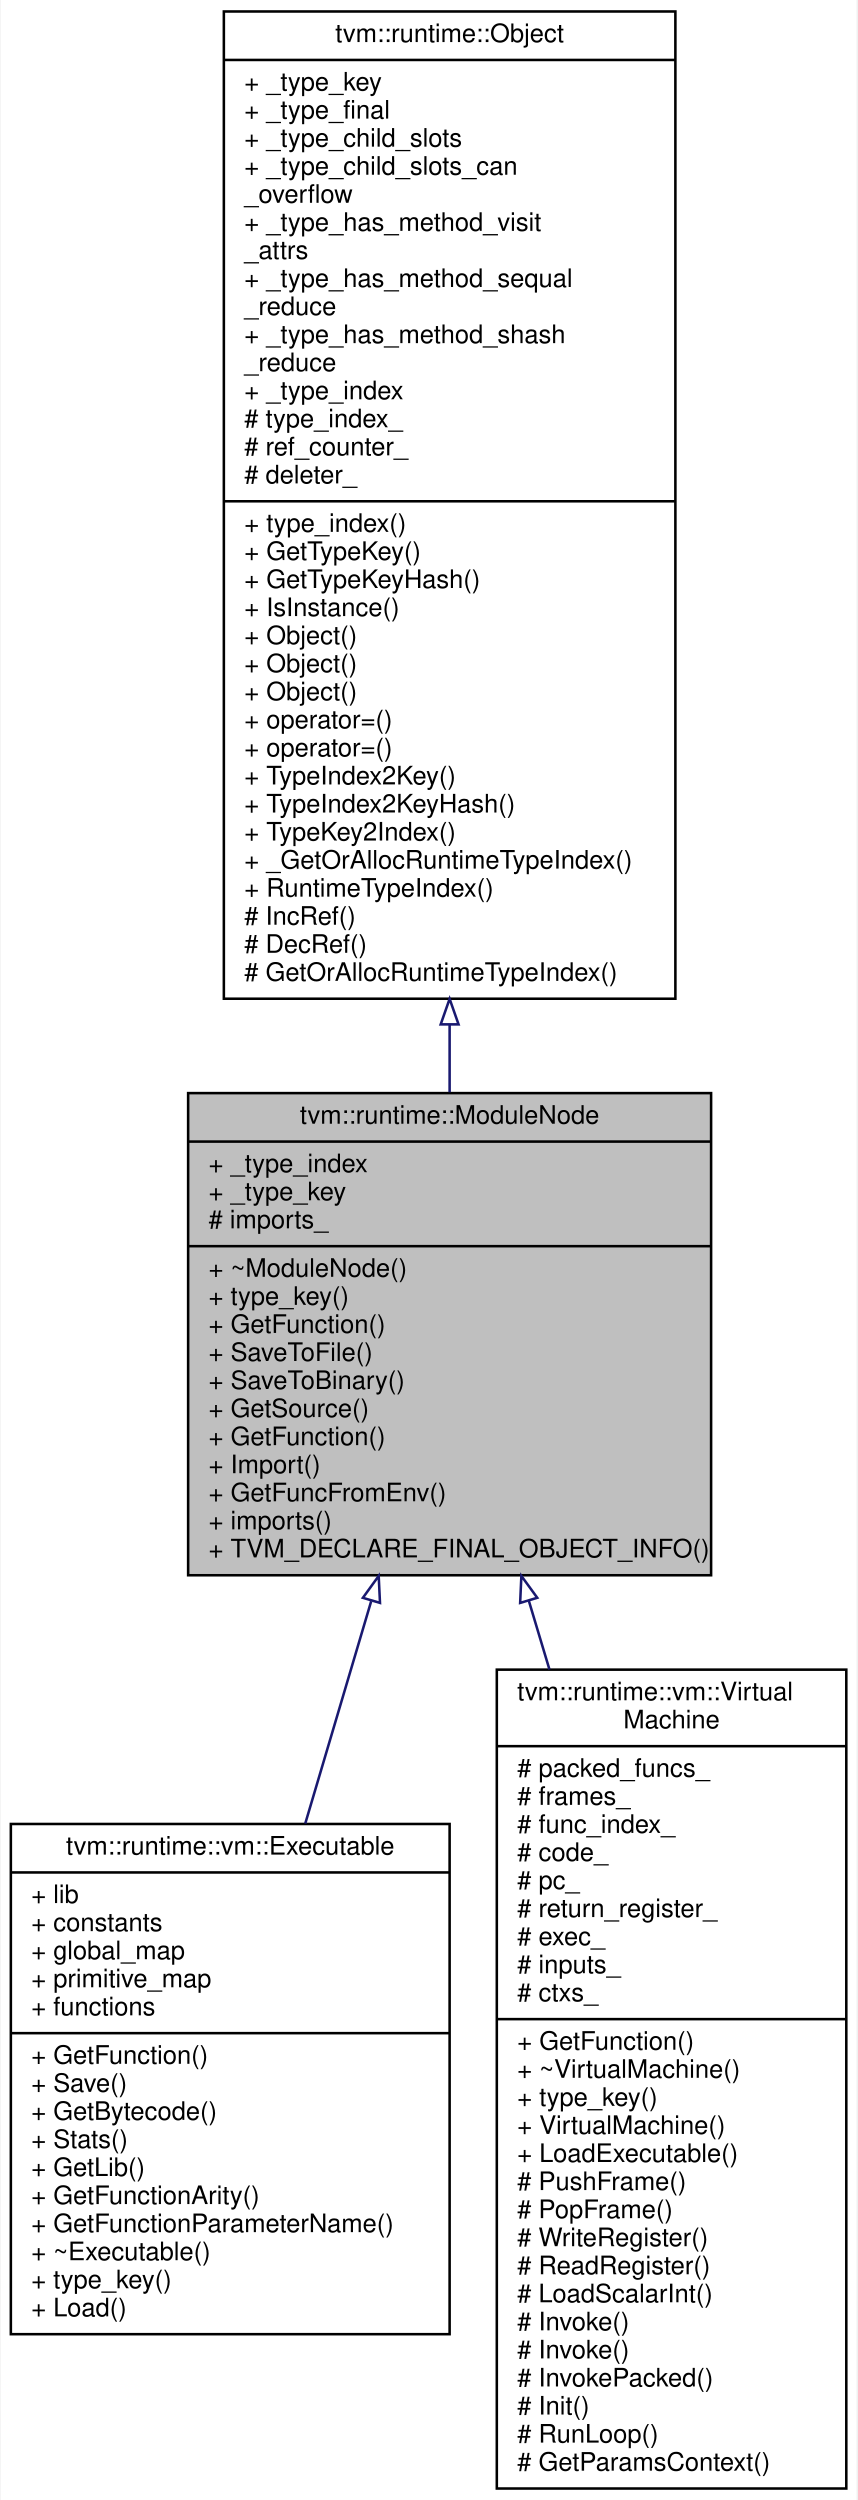
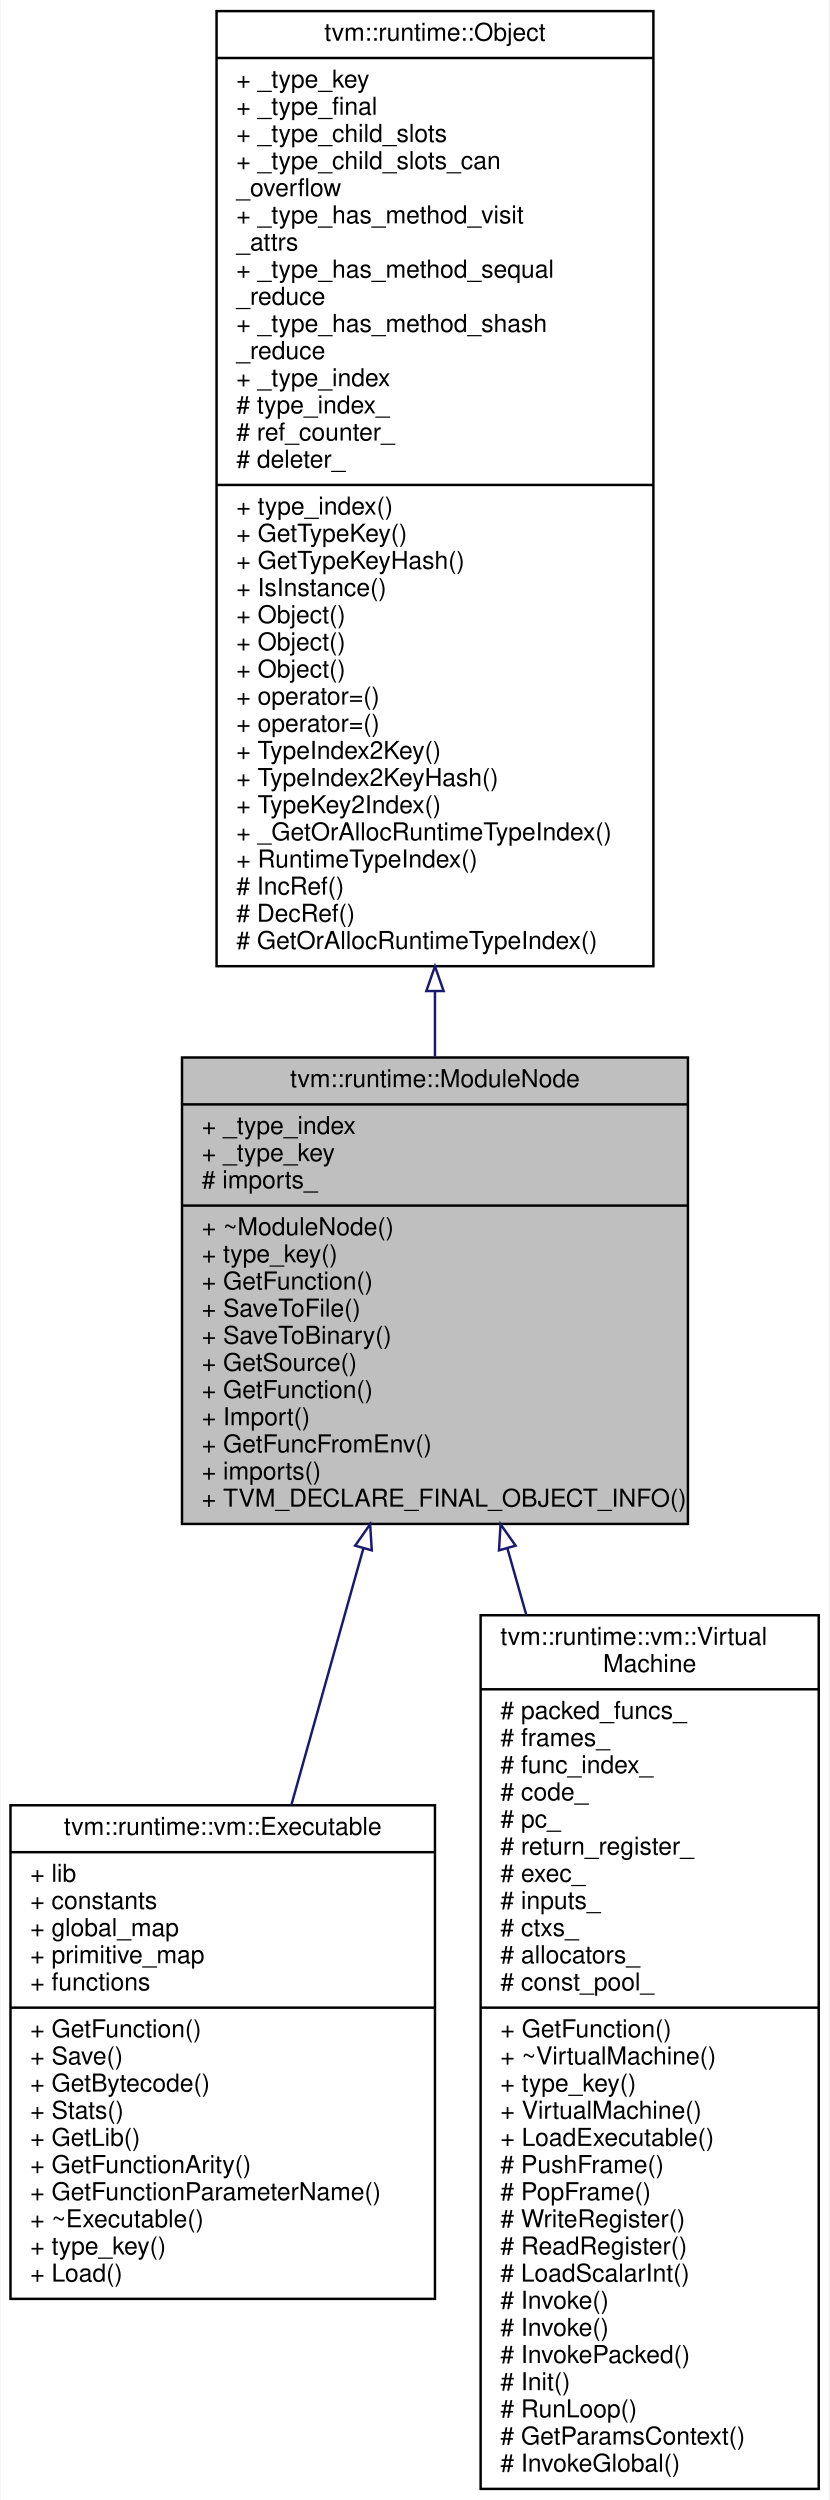
- <svg xmlns="http://www.w3.org/2000/svg" xmlns:xlink="http://www.w3.org/1999/xlink" width="336pt" height="980pt" viewBox="0.00 0.00 335.50 980.00">
-   <g id="graph0" class="graph" transform="scale(1 1) rotate(0) translate(4 976)">
-     <polygon fill="white" stroke="none" points="-4,4 -4,-976 331.5,-976 331.5,4 -4,4" />
+ <svg xmlns="http://www.w3.org/2000/svg" xmlns:xlink="http://www.w3.org/1999/xlink" width="336pt" height="1013pt" viewBox="0.00 0.00 335.50 1013.00">
+   <g id="graph0" class="graph" transform="scale(1 1) rotate(0) translate(4 1009)">
+     <polygon fill="white" stroke="none" points="-4,4 -4,-1009 331.5,-1009 331.5,4 -4,4" />
    <g id="node1" class="node">
-       <polygon fill="#bfbfbf" stroke="black" points="69.5,-358.5 69.5,-547.5 274.5,-547.5 274.5,-358.5 69.5,-358.5" />
-       <text text-anchor="middle" x="172" y="-535.5" font-family="Helvetica,sans-Serif" font-size="10.00">tvm::runtime::ModuleNode</text>
-       <polyline fill="none" stroke="black" points="69.5,-528.5 274.5,-528.5 " />
-       <text text-anchor="start" x="77.5" y="-516.5" font-family="Helvetica,sans-Serif" font-size="10.00">+ _type_index</text>
-       <text text-anchor="start" x="77.5" y="-505.5" font-family="Helvetica,sans-Serif" font-size="10.00">+ _type_key</text>
-       <text text-anchor="start" x="77.5" y="-494.5" font-family="Helvetica,sans-Serif" font-size="10.00"># imports_</text>
-       <polyline fill="none" stroke="black" points="69.5,-487.5 274.5,-487.5 " />
-       <text text-anchor="start" x="77.5" y="-475.5" font-family="Helvetica,sans-Serif" font-size="10.00">+ ~ModuleNode()</text>
-       <text text-anchor="start" x="77.5" y="-464.5" font-family="Helvetica,sans-Serif" font-size="10.00">+ type_key()</text>
-       <text text-anchor="start" x="77.5" y="-453.5" font-family="Helvetica,sans-Serif" font-size="10.00">+ GetFunction()</text>
-       <text text-anchor="start" x="77.5" y="-442.5" font-family="Helvetica,sans-Serif" font-size="10.00">+ SaveToFile()</text>
-       <text text-anchor="start" x="77.5" y="-431.5" font-family="Helvetica,sans-Serif" font-size="10.00">+ SaveToBinary()</text>
-       <text text-anchor="start" x="77.5" y="-420.5" font-family="Helvetica,sans-Serif" font-size="10.00">+ GetSource()</text>
-       <text text-anchor="start" x="77.5" y="-409.5" font-family="Helvetica,sans-Serif" font-size="10.00">+ GetFunction()</text>
-       <text text-anchor="start" x="77.5" y="-398.5" font-family="Helvetica,sans-Serif" font-size="10.00">+ Import()</text>
-       <text text-anchor="start" x="77.5" y="-387.5" font-family="Helvetica,sans-Serif" font-size="10.00">+ GetFuncFromEnv()</text>
-       <text text-anchor="start" x="77.5" y="-376.5" font-family="Helvetica,sans-Serif" font-size="10.00">+ imports()</text>
-       <text text-anchor="start" x="77.5" y="-365.5" font-family="Helvetica,sans-Serif" font-size="10.00">+ TVM_DECLARE_FINAL_OBJECT_INFO()</text>
+       <polygon fill="#bfbfbf" stroke="black" points="69.5,-391.5 69.5,-580.5 274.5,-580.5 274.5,-391.5 69.5,-391.5" />
+       <text text-anchor="middle" x="172" y="-568.5" font-family="Helvetica,sans-Serif" font-size="10.00">tvm::runtime::ModuleNode</text>
+       <polyline fill="none" stroke="black" points="69.5,-561.5 274.5,-561.5 " />
+       <text text-anchor="start" x="77.5" y="-549.5" font-family="Helvetica,sans-Serif" font-size="10.00">+ _type_index</text>
+       <text text-anchor="start" x="77.5" y="-538.5" font-family="Helvetica,sans-Serif" font-size="10.00">+ _type_key</text>
+       <text text-anchor="start" x="77.5" y="-527.5" font-family="Helvetica,sans-Serif" font-size="10.00"># imports_</text>
+       <polyline fill="none" stroke="black" points="69.5,-520.5 274.5,-520.5 " />
+       <text text-anchor="start" x="77.5" y="-508.5" font-family="Helvetica,sans-Serif" font-size="10.00">+ ~ModuleNode()</text>
+       <text text-anchor="start" x="77.5" y="-497.5" font-family="Helvetica,sans-Serif" font-size="10.00">+ type_key()</text>
+       <text text-anchor="start" x="77.5" y="-486.5" font-family="Helvetica,sans-Serif" font-size="10.00">+ GetFunction()</text>
+       <text text-anchor="start" x="77.5" y="-475.5" font-family="Helvetica,sans-Serif" font-size="10.00">+ SaveToFile()</text>
+       <text text-anchor="start" x="77.5" y="-464.5" font-family="Helvetica,sans-Serif" font-size="10.00">+ SaveToBinary()</text>
+       <text text-anchor="start" x="77.5" y="-453.5" font-family="Helvetica,sans-Serif" font-size="10.00">+ GetSource()</text>
+       <text text-anchor="start" x="77.5" y="-442.5" font-family="Helvetica,sans-Serif" font-size="10.00">+ GetFunction()</text>
+       <text text-anchor="start" x="77.5" y="-431.5" font-family="Helvetica,sans-Serif" font-size="10.00">+ Import()</text>
+       <text text-anchor="start" x="77.5" y="-420.5" font-family="Helvetica,sans-Serif" font-size="10.00">+ GetFuncFromEnv()</text>
+       <text text-anchor="start" x="77.5" y="-409.5" font-family="Helvetica,sans-Serif" font-size="10.00">+ imports()</text>
+       <text text-anchor="start" x="77.5" y="-398.5" font-family="Helvetica,sans-Serif" font-size="10.00">+ TVM_DECLARE_FINAL_OBJECT_INFO()</text>
    </g>
    <g id="node3" class="node">
      <g id="a_node3">
        <a xlink:href="classtvm_1_1runtime_1_1vm_1_1Executable.html" target="_top" xlink:title="The executable emitted by the VM compiler. ">
-           <polygon fill="white" stroke="black" points="0,-61 0,-261 172,-261 172,-61 0,-61" />
-           <text text-anchor="middle" x="86" y="-249" font-family="Helvetica,sans-Serif" font-size="10.00">tvm::runtime::vm::Executable</text>
-           <polyline fill="none" stroke="black" points="0,-242 172,-242 " />
-           <text text-anchor="start" x="8" y="-230" font-family="Helvetica,sans-Serif" font-size="10.00">+ lib</text>
-           <text text-anchor="start" x="8" y="-219" font-family="Helvetica,sans-Serif" font-size="10.00">+ constants</text>
-           <text text-anchor="start" x="8" y="-208" font-family="Helvetica,sans-Serif" font-size="10.00">+ global_map</text>
-           <text text-anchor="start" x="8" y="-197" font-family="Helvetica,sans-Serif" font-size="10.00">+ primitive_map</text>
-           <text text-anchor="start" x="8" y="-186" font-family="Helvetica,sans-Serif" font-size="10.00">+ functions</text>
-           <polyline fill="none" stroke="black" points="0,-179 172,-179 " />
-           <text text-anchor="start" x="8" y="-167" font-family="Helvetica,sans-Serif" font-size="10.00">+ GetFunction()</text>
-           <text text-anchor="start" x="8" y="-156" font-family="Helvetica,sans-Serif" font-size="10.00">+ Save()</text>
-           <text text-anchor="start" x="8" y="-145" font-family="Helvetica,sans-Serif" font-size="10.00">+ GetBytecode()</text>
-           <text text-anchor="start" x="8" y="-134" font-family="Helvetica,sans-Serif" font-size="10.00">+ Stats()</text>
-           <text text-anchor="start" x="8" y="-123" font-family="Helvetica,sans-Serif" font-size="10.00">+ GetLib()</text>
-           <text text-anchor="start" x="8" y="-112" font-family="Helvetica,sans-Serif" font-size="10.00">+ GetFunctionArity()</text>
-           <text text-anchor="start" x="8" y="-101" font-family="Helvetica,sans-Serif" font-size="10.00">+ GetFunctionParameterName()</text>
-           <text text-anchor="start" x="8" y="-90" font-family="Helvetica,sans-Serif" font-size="10.00">+ ~Executable()</text>
-           <text text-anchor="start" x="8" y="-79" font-family="Helvetica,sans-Serif" font-size="10.00">+ type_key()</text>
-           <text text-anchor="start" x="8" y="-68" font-family="Helvetica,sans-Serif" font-size="10.00">+ Load()</text>
+           <polygon fill="white" stroke="black" points="0,-77.5 0,-277.5 172,-277.5 172,-77.5 0,-77.5" />
+           <text text-anchor="middle" x="86" y="-265.5" font-family="Helvetica,sans-Serif" font-size="10.00">tvm::runtime::vm::Executable</text>
+           <polyline fill="none" stroke="black" points="0,-258.5 172,-258.5 " />
+           <text text-anchor="start" x="8" y="-246.5" font-family="Helvetica,sans-Serif" font-size="10.00">+ lib</text>
+           <text text-anchor="start" x="8" y="-235.5" font-family="Helvetica,sans-Serif" font-size="10.00">+ constants</text>
+           <text text-anchor="start" x="8" y="-224.5" font-family="Helvetica,sans-Serif" font-size="10.00">+ global_map</text>
+           <text text-anchor="start" x="8" y="-213.5" font-family="Helvetica,sans-Serif" font-size="10.00">+ primitive_map</text>
+           <text text-anchor="start" x="8" y="-202.5" font-family="Helvetica,sans-Serif" font-size="10.00">+ functions</text>
+           <polyline fill="none" stroke="black" points="0,-195.5 172,-195.5 " />
+           <text text-anchor="start" x="8" y="-183.5" font-family="Helvetica,sans-Serif" font-size="10.00">+ GetFunction()</text>
+           <text text-anchor="start" x="8" y="-172.5" font-family="Helvetica,sans-Serif" font-size="10.00">+ Save()</text>
+           <text text-anchor="start" x="8" y="-161.5" font-family="Helvetica,sans-Serif" font-size="10.00">+ GetBytecode()</text>
+           <text text-anchor="start" x="8" y="-150.5" font-family="Helvetica,sans-Serif" font-size="10.00">+ Stats()</text>
+           <text text-anchor="start" x="8" y="-139.5" font-family="Helvetica,sans-Serif" font-size="10.00">+ GetLib()</text>
+           <text text-anchor="start" x="8" y="-128.5" font-family="Helvetica,sans-Serif" font-size="10.00">+ GetFunctionArity()</text>
+           <text text-anchor="start" x="8" y="-117.5" font-family="Helvetica,sans-Serif" font-size="10.00">+ GetFunctionParameterName()</text>
+           <text text-anchor="start" x="8" y="-106.5" font-family="Helvetica,sans-Serif" font-size="10.00">+ ~Executable()</text>
+           <text text-anchor="start" x="8" y="-95.5" font-family="Helvetica,sans-Serif" font-size="10.00">+ type_key()</text>
+           <text text-anchor="start" x="8" y="-84.5" font-family="Helvetica,sans-Serif" font-size="10.00">+ Load()</text>
        </a>
      </g>
    </g>
    <g id="edge2" class="edge">
-       <path fill="none" stroke="midnightblue" d="M141.252,-348.316C132.84,-319.95 123.746,-289.283 115.411,-261.175" />
-       <polygon fill="none" stroke="midnightblue" points="137.998,-349.654 144.197,-358.246 144.709,-347.663 137.998,-349.654" />
+       <path fill="none" stroke="midnightblue" d="M142.974,-381.552C133.562,-348.007 123.147,-310.89 113.824,-277.665" />
+       <polygon fill="none" stroke="midnightblue" points="139.658,-382.692 145.73,-391.374 146.398,-380.801 139.658,-382.692" />
    </g>
    <g id="node4" class="node">
      <g id="a_node4">
        <a xlink:href="classtvm_1_1runtime_1_1vm_1_1VirtualMachine.html" target="_top" xlink:title="The virtual machine. ">
-           <polygon fill="white" stroke="black" points="190.5,-0.5 190.5,-321.5 327.5,-321.5 327.5,-0.5 190.5,-0.5" />
-           <text text-anchor="start" x="198.5" y="-309.5" font-family="Helvetica,sans-Serif" font-size="10.00">tvm::runtime::vm::Virtual</text>
-           <text text-anchor="middle" x="259" y="-298.5" font-family="Helvetica,sans-Serif" font-size="10.00">Machine</text>
-           <polyline fill="none" stroke="black" points="190.5,-291.5 327.5,-291.5 " />
-           <text text-anchor="start" x="198.5" y="-279.5" font-family="Helvetica,sans-Serif" font-size="10.00"># packed_funcs_</text>
-           <text text-anchor="start" x="198.5" y="-268.5" font-family="Helvetica,sans-Serif" font-size="10.00"># frames_</text>
-           <text text-anchor="start" x="198.5" y="-257.5" font-family="Helvetica,sans-Serif" font-size="10.00"># func_index_</text>
-           <text text-anchor="start" x="198.5" y="-246.5" font-family="Helvetica,sans-Serif" font-size="10.00"># code_</text>
-           <text text-anchor="start" x="198.5" y="-235.5" font-family="Helvetica,sans-Serif" font-size="10.00"># pc_</text>
-           <text text-anchor="start" x="198.5" y="-224.5" font-family="Helvetica,sans-Serif" font-size="10.00"># return_register_</text>
-           <text text-anchor="start" x="198.5" y="-213.5" font-family="Helvetica,sans-Serif" font-size="10.00"># exec_</text>
-           <text text-anchor="start" x="198.5" y="-202.5" font-family="Helvetica,sans-Serif" font-size="10.00"># inputs_</text>
-           <text text-anchor="start" x="198.5" y="-191.5" font-family="Helvetica,sans-Serif" font-size="10.00"># ctxs_</text>
-           <polyline fill="none" stroke="black" points="190.5,-184.5 327.5,-184.5 " />
-           <text text-anchor="start" x="198.5" y="-172.5" font-family="Helvetica,sans-Serif" font-size="10.00">+ GetFunction()</text>
-           <text text-anchor="start" x="198.5" y="-161.5" font-family="Helvetica,sans-Serif" font-size="10.00">+ ~VirtualMachine()</text>
-           <text text-anchor="start" x="198.5" y="-150.5" font-family="Helvetica,sans-Serif" font-size="10.00">+ type_key()</text>
-           <text text-anchor="start" x="198.5" y="-139.5" font-family="Helvetica,sans-Serif" font-size="10.00">+ VirtualMachine()</text>
-           <text text-anchor="start" x="198.5" y="-128.5" font-family="Helvetica,sans-Serif" font-size="10.00">+ LoadExecutable()</text>
-           <text text-anchor="start" x="198.5" y="-117.5" font-family="Helvetica,sans-Serif" font-size="10.00"># PushFrame()</text>
-           <text text-anchor="start" x="198.5" y="-106.5" font-family="Helvetica,sans-Serif" font-size="10.00"># PopFrame()</text>
-           <text text-anchor="start" x="198.5" y="-95.5" font-family="Helvetica,sans-Serif" font-size="10.00"># WriteRegister()</text>
-           <text text-anchor="start" x="198.5" y="-84.5" font-family="Helvetica,sans-Serif" font-size="10.00"># ReadRegister()</text>
-           <text text-anchor="start" x="198.5" y="-73.5" font-family="Helvetica,sans-Serif" font-size="10.00"># LoadScalarInt()</text>
+           <polygon fill="white" stroke="black" points="190.5,-0.5 190.5,-354.5 327.5,-354.5 327.5,-0.5 190.5,-0.5" />
+           <text text-anchor="start" x="198.5" y="-342.5" font-family="Helvetica,sans-Serif" font-size="10.00">tvm::runtime::vm::Virtual</text>
+           <text text-anchor="middle" x="259" y="-331.5" font-family="Helvetica,sans-Serif" font-size="10.00">Machine</text>
+           <polyline fill="none" stroke="black" points="190.5,-324.5 327.5,-324.5 " />
+           <text text-anchor="start" x="198.5" y="-312.5" font-family="Helvetica,sans-Serif" font-size="10.00"># packed_funcs_</text>
+           <text text-anchor="start" x="198.5" y="-301.5" font-family="Helvetica,sans-Serif" font-size="10.00"># frames_</text>
+           <text text-anchor="start" x="198.5" y="-290.5" font-family="Helvetica,sans-Serif" font-size="10.00"># func_index_</text>
+           <text text-anchor="start" x="198.5" y="-279.5" font-family="Helvetica,sans-Serif" font-size="10.00"># code_</text>
+           <text text-anchor="start" x="198.5" y="-268.5" font-family="Helvetica,sans-Serif" font-size="10.00"># pc_</text>
+           <text text-anchor="start" x="198.5" y="-257.5" font-family="Helvetica,sans-Serif" font-size="10.00"># return_register_</text>
+           <text text-anchor="start" x="198.5" y="-246.5" font-family="Helvetica,sans-Serif" font-size="10.00"># exec_</text>
+           <text text-anchor="start" x="198.5" y="-235.5" font-family="Helvetica,sans-Serif" font-size="10.00"># inputs_</text>
+           <text text-anchor="start" x="198.5" y="-224.5" font-family="Helvetica,sans-Serif" font-size="10.00"># ctxs_</text>
+           <text text-anchor="start" x="198.5" y="-213.5" font-family="Helvetica,sans-Serif" font-size="10.00"># allocators_</text>
+           <text text-anchor="start" x="198.5" y="-202.5" font-family="Helvetica,sans-Serif" font-size="10.00"># const_pool_</text>
+           <polyline fill="none" stroke="black" points="190.5,-195.5 327.5,-195.5 " />
+           <text text-anchor="start" x="198.5" y="-183.5" font-family="Helvetica,sans-Serif" font-size="10.00">+ GetFunction()</text>
+           <text text-anchor="start" x="198.5" y="-172.5" font-family="Helvetica,sans-Serif" font-size="10.00">+ ~VirtualMachine()</text>
+           <text text-anchor="start" x="198.5" y="-161.5" font-family="Helvetica,sans-Serif" font-size="10.00">+ type_key()</text>
+           <text text-anchor="start" x="198.5" y="-150.5" font-family="Helvetica,sans-Serif" font-size="10.00">+ VirtualMachine()</text>
+           <text text-anchor="start" x="198.5" y="-139.5" font-family="Helvetica,sans-Serif" font-size="10.00">+ LoadExecutable()</text>
+           <text text-anchor="start" x="198.5" y="-128.5" font-family="Helvetica,sans-Serif" font-size="10.00"># PushFrame()</text>
+           <text text-anchor="start" x="198.5" y="-117.5" font-family="Helvetica,sans-Serif" font-size="10.00"># PopFrame()</text>
+           <text text-anchor="start" x="198.5" y="-106.5" font-family="Helvetica,sans-Serif" font-size="10.00"># WriteRegister()</text>
+           <text text-anchor="start" x="198.5" y="-95.5" font-family="Helvetica,sans-Serif" font-size="10.00"># ReadRegister()</text>
+           <text text-anchor="start" x="198.5" y="-84.5" font-family="Helvetica,sans-Serif" font-size="10.00"># LoadScalarInt()</text>
+           <text text-anchor="start" x="198.5" y="-73.5" font-family="Helvetica,sans-Serif" font-size="10.00"># Invoke()</text>
          <text text-anchor="start" x="198.5" y="-62.5" font-family="Helvetica,sans-Serif" font-size="10.00"># Invoke()</text>
-           <text text-anchor="start" x="198.5" y="-51.5" font-family="Helvetica,sans-Serif" font-size="10.00"># Invoke()</text>
-           <text text-anchor="start" x="198.5" y="-40.5" font-family="Helvetica,sans-Serif" font-size="10.00"># InvokePacked()</text>
-           <text text-anchor="start" x="198.5" y="-29.5" font-family="Helvetica,sans-Serif" font-size="10.00"># Init()</text>
-           <text text-anchor="start" x="198.5" y="-18.5" font-family="Helvetica,sans-Serif" font-size="10.00"># RunLoop()</text>
-           <text text-anchor="start" x="198.5" y="-7.5" font-family="Helvetica,sans-Serif" font-size="10.00"># GetParamsContext()</text>
+           <text text-anchor="start" x="198.5" y="-51.5" font-family="Helvetica,sans-Serif" font-size="10.00"># InvokePacked()</text>
+           <text text-anchor="start" x="198.5" y="-40.5" font-family="Helvetica,sans-Serif" font-size="10.00"># Init()</text>
+           <text text-anchor="start" x="198.5" y="-29.5" font-family="Helvetica,sans-Serif" font-size="10.00"># RunLoop()</text>
+           <text text-anchor="start" x="198.5" y="-18.5" font-family="Helvetica,sans-Serif" font-size="10.00"># GetParamsContext()</text>
+           <text text-anchor="start" x="198.5" y="-7.5" font-family="Helvetica,sans-Serif" font-size="10.00"># InvokeGlobal()</text>
        </a>
      </g>
    </g>
    <g id="edge3" class="edge">
-       <path fill="none" stroke="midnightblue" d="M203.071,-348.43C205.706,-339.646 208.408,-330.641 211.132,-321.559" />
-       <polygon fill="none" stroke="midnightblue" points="199.647,-347.662 200.126,-358.246 206.352,-349.673 199.647,-347.662" />
+       <path fill="none" stroke="midnightblue" d="M201.356,-381.581C203.846,-372.808 206.405,-363.791 208.996,-354.662" />
+       <polygon fill="none" stroke="midnightblue" points="197.939,-380.799 198.576,-391.374 204.673,-382.71 197.939,-380.799" />
    </g>
    <g id="node2" class="node">
      <g id="a_node2">
        <a xlink:href="classtvm_1_1runtime_1_1Object.html" target="_top" xlink:title="base class of all object containers. ">
-           <polygon fill="white" stroke="black" points="83.5,-584.5 83.5,-971.5 260.5,-971.5 260.5,-584.5 83.5,-584.5" />
-           <text text-anchor="middle" x="172" y="-959.5" font-family="Helvetica,sans-Serif" font-size="10.00">tvm::runtime::Object</text>
-           <polyline fill="none" stroke="black" points="83.5,-952.5 260.5,-952.5 " />
-           <text text-anchor="start" x="91.5" y="-940.5" font-family="Helvetica,sans-Serif" font-size="10.00">+ _type_key</text>
-           <text text-anchor="start" x="91.5" y="-929.5" font-family="Helvetica,sans-Serif" font-size="10.00">+ _type_final</text>
-           <text text-anchor="start" x="91.5" y="-918.5" font-family="Helvetica,sans-Serif" font-size="10.00">+ _type_child_slots</text>
-           <text text-anchor="start" x="91.5" y="-907.5" font-family="Helvetica,sans-Serif" font-size="10.00">+ _type_child_slots_can</text>
-           <text text-anchor="start" x="91.5" y="-896.5" font-family="Helvetica,sans-Serif" font-size="10.00">_overflow</text>
-           <text text-anchor="start" x="91.5" y="-885.5" font-family="Helvetica,sans-Serif" font-size="10.00">+ _type_has_method_visit</text>
-           <text text-anchor="start" x="91.5" y="-874.5" font-family="Helvetica,sans-Serif" font-size="10.00">_attrs</text>
-           <text text-anchor="start" x="91.5" y="-863.5" font-family="Helvetica,sans-Serif" font-size="10.00">+ _type_has_method_sequal</text>
-           <text text-anchor="start" x="91.5" y="-852.5" font-family="Helvetica,sans-Serif" font-size="10.00">_reduce</text>
-           <text text-anchor="start" x="91.5" y="-841.5" font-family="Helvetica,sans-Serif" font-size="10.00">+ _type_has_method_shash</text>
-           <text text-anchor="start" x="91.5" y="-830.5" font-family="Helvetica,sans-Serif" font-size="10.00">_reduce</text>
-           <text text-anchor="start" x="91.5" y="-819.5" font-family="Helvetica,sans-Serif" font-size="10.00">+ _type_index</text>
-           <text text-anchor="start" x="91.5" y="-808.5" font-family="Helvetica,sans-Serif" font-size="10.00"># type_index_</text>
-           <text text-anchor="start" x="91.5" y="-797.5" font-family="Helvetica,sans-Serif" font-size="10.00"># ref_counter_</text>
-           <text text-anchor="start" x="91.5" y="-786.5" font-family="Helvetica,sans-Serif" font-size="10.00"># deleter_</text>
-           <polyline fill="none" stroke="black" points="83.5,-779.5 260.5,-779.5 " />
-           <text text-anchor="start" x="91.5" y="-767.5" font-family="Helvetica,sans-Serif" font-size="10.00">+ type_index()</text>
-           <text text-anchor="start" x="91.5" y="-756.5" font-family="Helvetica,sans-Serif" font-size="10.00">+ GetTypeKey()</text>
-           <text text-anchor="start" x="91.5" y="-745.5" font-family="Helvetica,sans-Serif" font-size="10.00">+ GetTypeKeyHash()</text>
-           <text text-anchor="start" x="91.5" y="-734.5" font-family="Helvetica,sans-Serif" font-size="10.00">+ IsInstance()</text>
-           <text text-anchor="start" x="91.5" y="-723.5" font-family="Helvetica,sans-Serif" font-size="10.00">+ Object()</text>
-           <text text-anchor="start" x="91.5" y="-712.5" font-family="Helvetica,sans-Serif" font-size="10.00">+ Object()</text>
-           <text text-anchor="start" x="91.5" y="-701.5" font-family="Helvetica,sans-Serif" font-size="10.00">+ Object()</text>
-           <text text-anchor="start" x="91.5" y="-690.5" font-family="Helvetica,sans-Serif" font-size="10.00">+ operator=()</text>
-           <text text-anchor="start" x="91.5" y="-679.5" font-family="Helvetica,sans-Serif" font-size="10.00">+ operator=()</text>
-           <text text-anchor="start" x="91.5" y="-668.5" font-family="Helvetica,sans-Serif" font-size="10.00">+ TypeIndex2Key()</text>
-           <text text-anchor="start" x="91.5" y="-657.5" font-family="Helvetica,sans-Serif" font-size="10.00">+ TypeIndex2KeyHash()</text>
-           <text text-anchor="start" x="91.5" y="-646.5" font-family="Helvetica,sans-Serif" font-size="10.00">+ TypeKey2Index()</text>
-           <text text-anchor="start" x="91.5" y="-635.5" font-family="Helvetica,sans-Serif" font-size="10.00">+ _GetOrAllocRuntimeTypeIndex()</text>
-           <text text-anchor="start" x="91.5" y="-624.5" font-family="Helvetica,sans-Serif" font-size="10.00">+ RuntimeTypeIndex()</text>
-           <text text-anchor="start" x="91.5" y="-613.5" font-family="Helvetica,sans-Serif" font-size="10.00"># IncRef()</text>
-           <text text-anchor="start" x="91.5" y="-602.5" font-family="Helvetica,sans-Serif" font-size="10.00"># DecRef()</text>
-           <text text-anchor="start" x="91.5" y="-591.5" font-family="Helvetica,sans-Serif" font-size="10.00"># GetOrAllocRuntimeTypeIndex()</text>
+           <polygon fill="white" stroke="black" points="83.5,-617.5 83.5,-1004.5 260.5,-1004.5 260.5,-617.5 83.5,-617.5" />
+           <text text-anchor="middle" x="172" y="-992.5" font-family="Helvetica,sans-Serif" font-size="10.00">tvm::runtime::Object</text>
+           <polyline fill="none" stroke="black" points="83.5,-985.5 260.5,-985.5 " />
+           <text text-anchor="start" x="91.5" y="-973.5" font-family="Helvetica,sans-Serif" font-size="10.00">+ _type_key</text>
+           <text text-anchor="start" x="91.5" y="-962.5" font-family="Helvetica,sans-Serif" font-size="10.00">+ _type_final</text>
+           <text text-anchor="start" x="91.5" y="-951.5" font-family="Helvetica,sans-Serif" font-size="10.00">+ _type_child_slots</text>
+           <text text-anchor="start" x="91.5" y="-940.5" font-family="Helvetica,sans-Serif" font-size="10.00">+ _type_child_slots_can</text>
+           <text text-anchor="start" x="91.5" y="-929.5" font-family="Helvetica,sans-Serif" font-size="10.00">_overflow</text>
+           <text text-anchor="start" x="91.5" y="-918.5" font-family="Helvetica,sans-Serif" font-size="10.00">+ _type_has_method_visit</text>
+           <text text-anchor="start" x="91.5" y="-907.5" font-family="Helvetica,sans-Serif" font-size="10.00">_attrs</text>
+           <text text-anchor="start" x="91.5" y="-896.5" font-family="Helvetica,sans-Serif" font-size="10.00">+ _type_has_method_sequal</text>
+           <text text-anchor="start" x="91.5" y="-885.5" font-family="Helvetica,sans-Serif" font-size="10.00">_reduce</text>
+           <text text-anchor="start" x="91.5" y="-874.5" font-family="Helvetica,sans-Serif" font-size="10.00">+ _type_has_method_shash</text>
+           <text text-anchor="start" x="91.5" y="-863.5" font-family="Helvetica,sans-Serif" font-size="10.00">_reduce</text>
+           <text text-anchor="start" x="91.5" y="-852.5" font-family="Helvetica,sans-Serif" font-size="10.00">+ _type_index</text>
+           <text text-anchor="start" x="91.5" y="-841.5" font-family="Helvetica,sans-Serif" font-size="10.00"># type_index_</text>
+           <text text-anchor="start" x="91.5" y="-830.5" font-family="Helvetica,sans-Serif" font-size="10.00"># ref_counter_</text>
+           <text text-anchor="start" x="91.5" y="-819.5" font-family="Helvetica,sans-Serif" font-size="10.00"># deleter_</text>
+           <polyline fill="none" stroke="black" points="83.5,-812.5 260.5,-812.5 " />
+           <text text-anchor="start" x="91.5" y="-800.5" font-family="Helvetica,sans-Serif" font-size="10.00">+ type_index()</text>
+           <text text-anchor="start" x="91.5" y="-789.5" font-family="Helvetica,sans-Serif" font-size="10.00">+ GetTypeKey()</text>
+           <text text-anchor="start" x="91.5" y="-778.5" font-family="Helvetica,sans-Serif" font-size="10.00">+ GetTypeKeyHash()</text>
+           <text text-anchor="start" x="91.5" y="-767.5" font-family="Helvetica,sans-Serif" font-size="10.00">+ IsInstance()</text>
+           <text text-anchor="start" x="91.5" y="-756.5" font-family="Helvetica,sans-Serif" font-size="10.00">+ Object()</text>
+           <text text-anchor="start" x="91.5" y="-745.5" font-family="Helvetica,sans-Serif" font-size="10.00">+ Object()</text>
+           <text text-anchor="start" x="91.5" y="-734.5" font-family="Helvetica,sans-Serif" font-size="10.00">+ Object()</text>
+           <text text-anchor="start" x="91.5" y="-723.5" font-family="Helvetica,sans-Serif" font-size="10.00">+ operator=()</text>
+           <text text-anchor="start" x="91.5" y="-712.5" font-family="Helvetica,sans-Serif" font-size="10.00">+ operator=()</text>
+           <text text-anchor="start" x="91.5" y="-701.5" font-family="Helvetica,sans-Serif" font-size="10.00">+ TypeIndex2Key()</text>
+           <text text-anchor="start" x="91.5" y="-690.5" font-family="Helvetica,sans-Serif" font-size="10.00">+ TypeIndex2KeyHash()</text>
+           <text text-anchor="start" x="91.5" y="-679.5" font-family="Helvetica,sans-Serif" font-size="10.00">+ TypeKey2Index()</text>
+           <text text-anchor="start" x="91.5" y="-668.5" font-family="Helvetica,sans-Serif" font-size="10.00">+ _GetOrAllocRuntimeTypeIndex()</text>
+           <text text-anchor="start" x="91.5" y="-657.5" font-family="Helvetica,sans-Serif" font-size="10.00">+ RuntimeTypeIndex()</text>
+           <text text-anchor="start" x="91.5" y="-646.5" font-family="Helvetica,sans-Serif" font-size="10.00"># IncRef()</text>
+           <text text-anchor="start" x="91.5" y="-635.5" font-family="Helvetica,sans-Serif" font-size="10.00"># DecRef()</text>
+           <text text-anchor="start" x="91.5" y="-624.5" font-family="Helvetica,sans-Serif" font-size="10.00"># GetOrAllocRuntimeTypeIndex()</text>
        </a>
      </g>
    </g>
    <g id="edge1" class="edge">
-       <path fill="none" stroke="midnightblue" d="M172,-574.204C172,-565.196 172,-556.372 172,-547.854" />
-       <polygon fill="none" stroke="midnightblue" points="168.5,-574.445 172,-584.445 175.5,-574.445 168.5,-574.445" />
+       <path fill="none" stroke="midnightblue" d="M172,-607.204C172,-598.196 172,-589.372 172,-580.854" />
+       <polygon fill="none" stroke="midnightblue" points="168.5,-607.445 172,-617.445 175.5,-607.445 168.5,-607.445" />
    </g>
  </g>
</svg>
